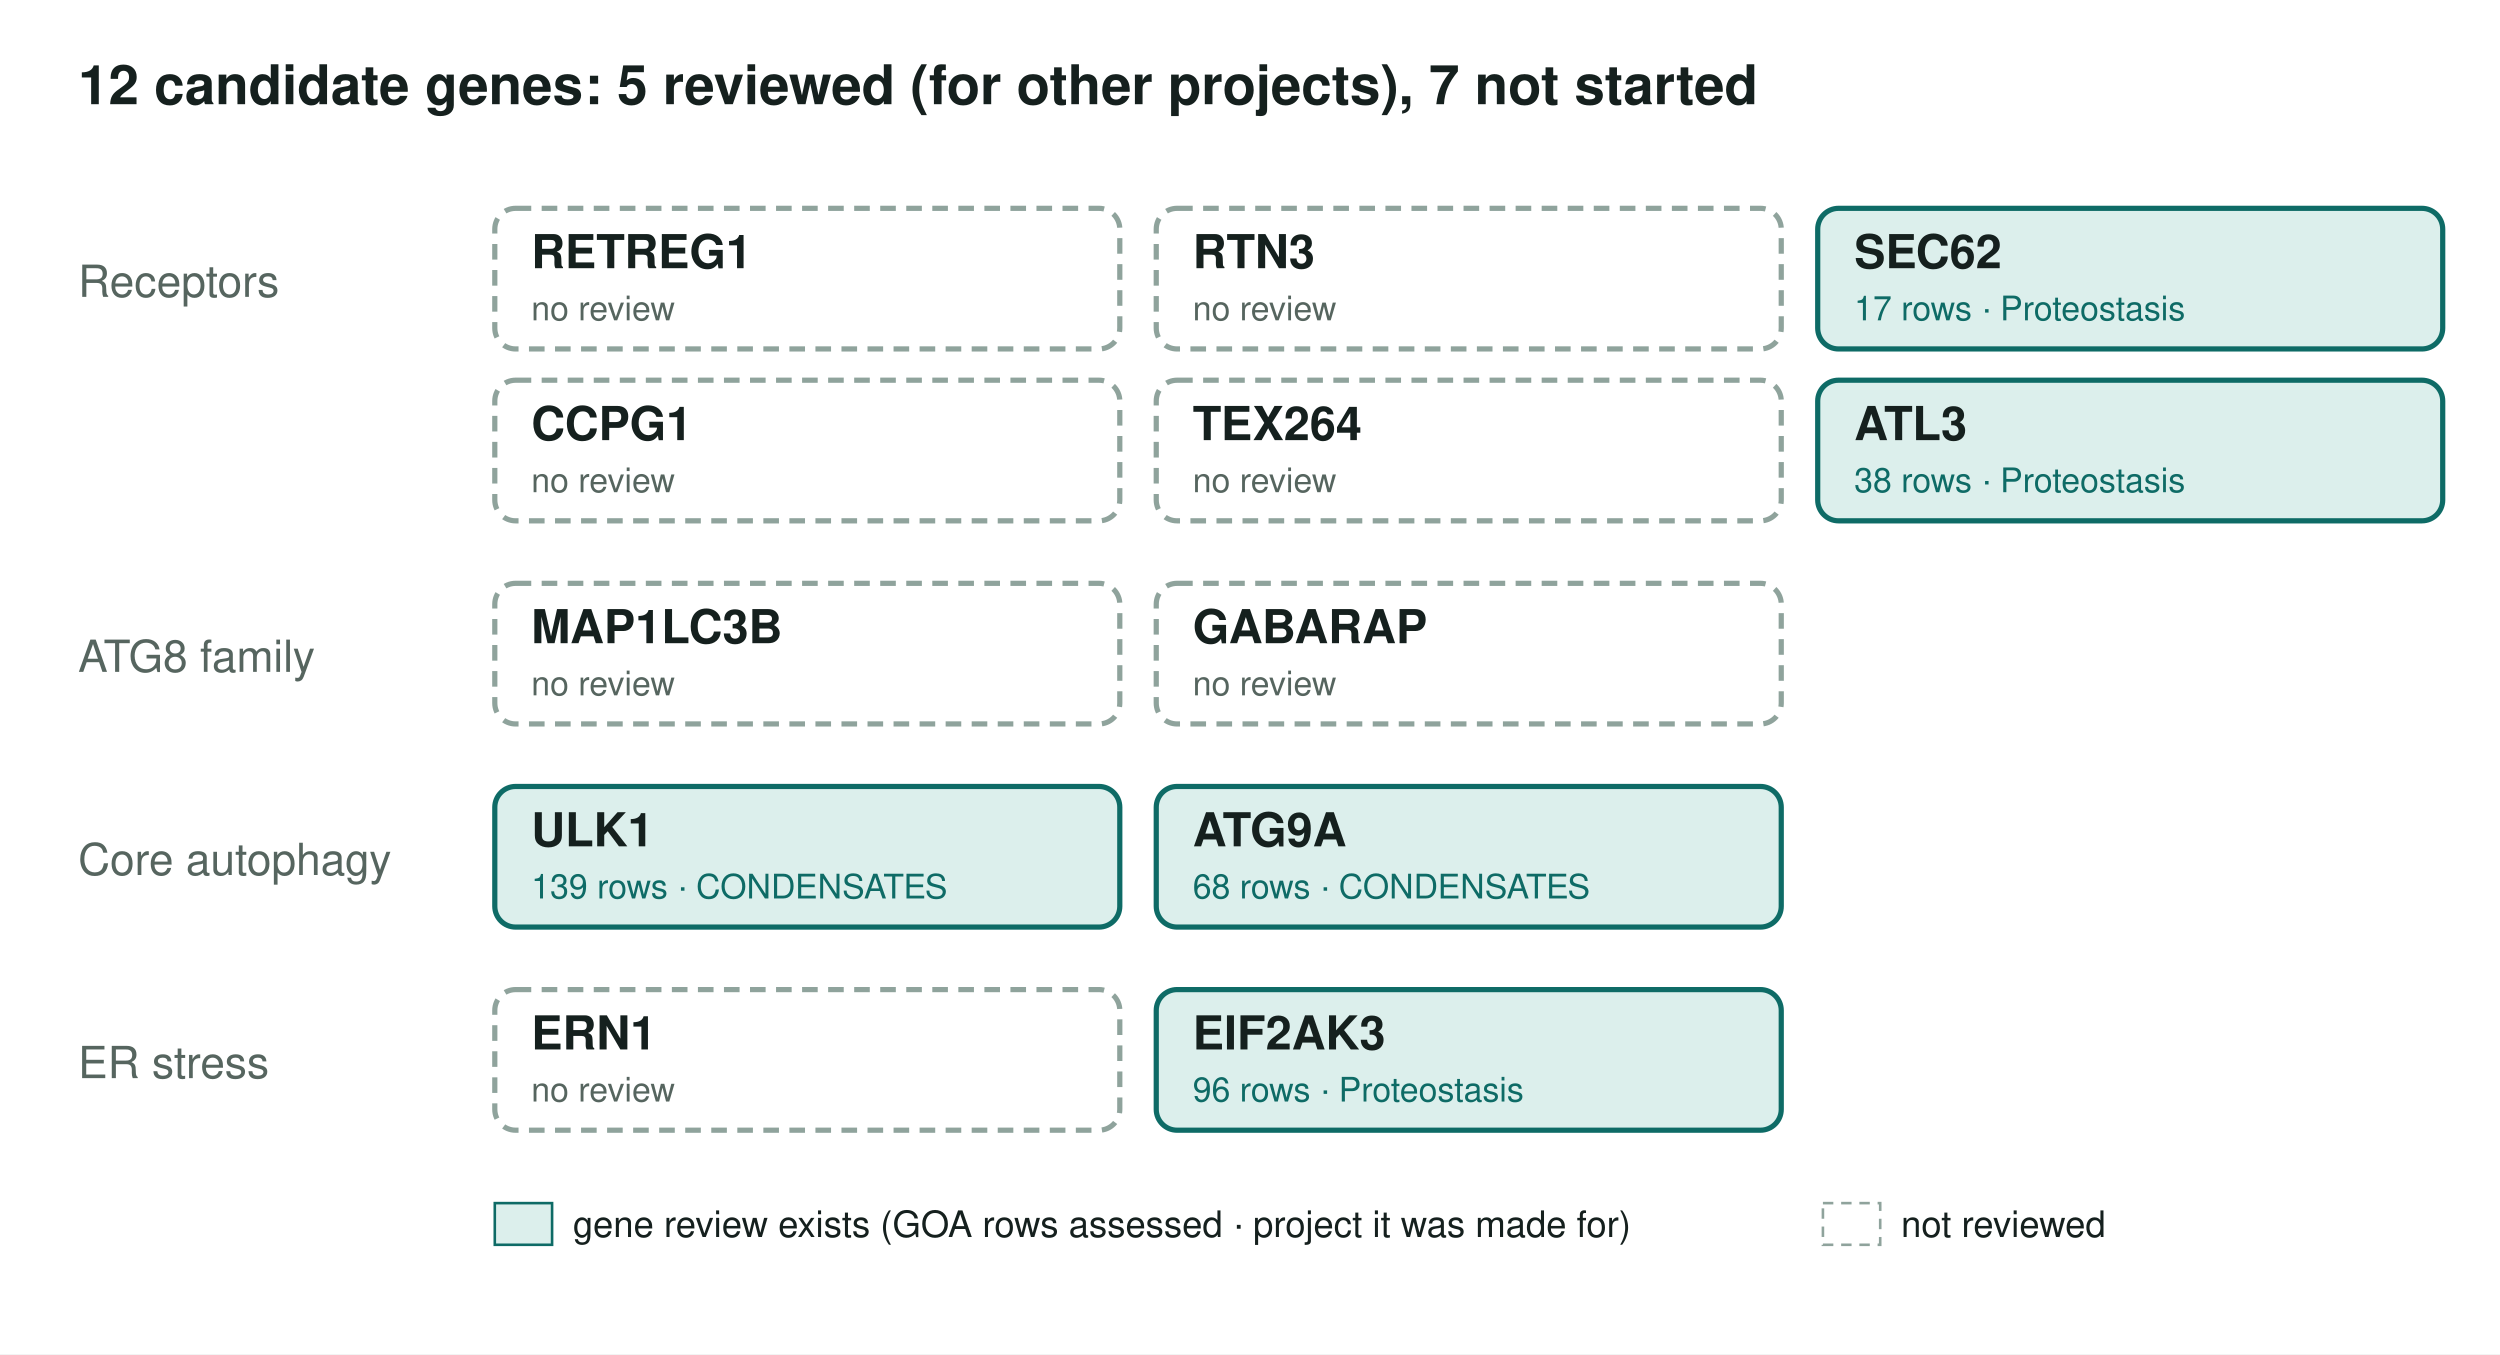
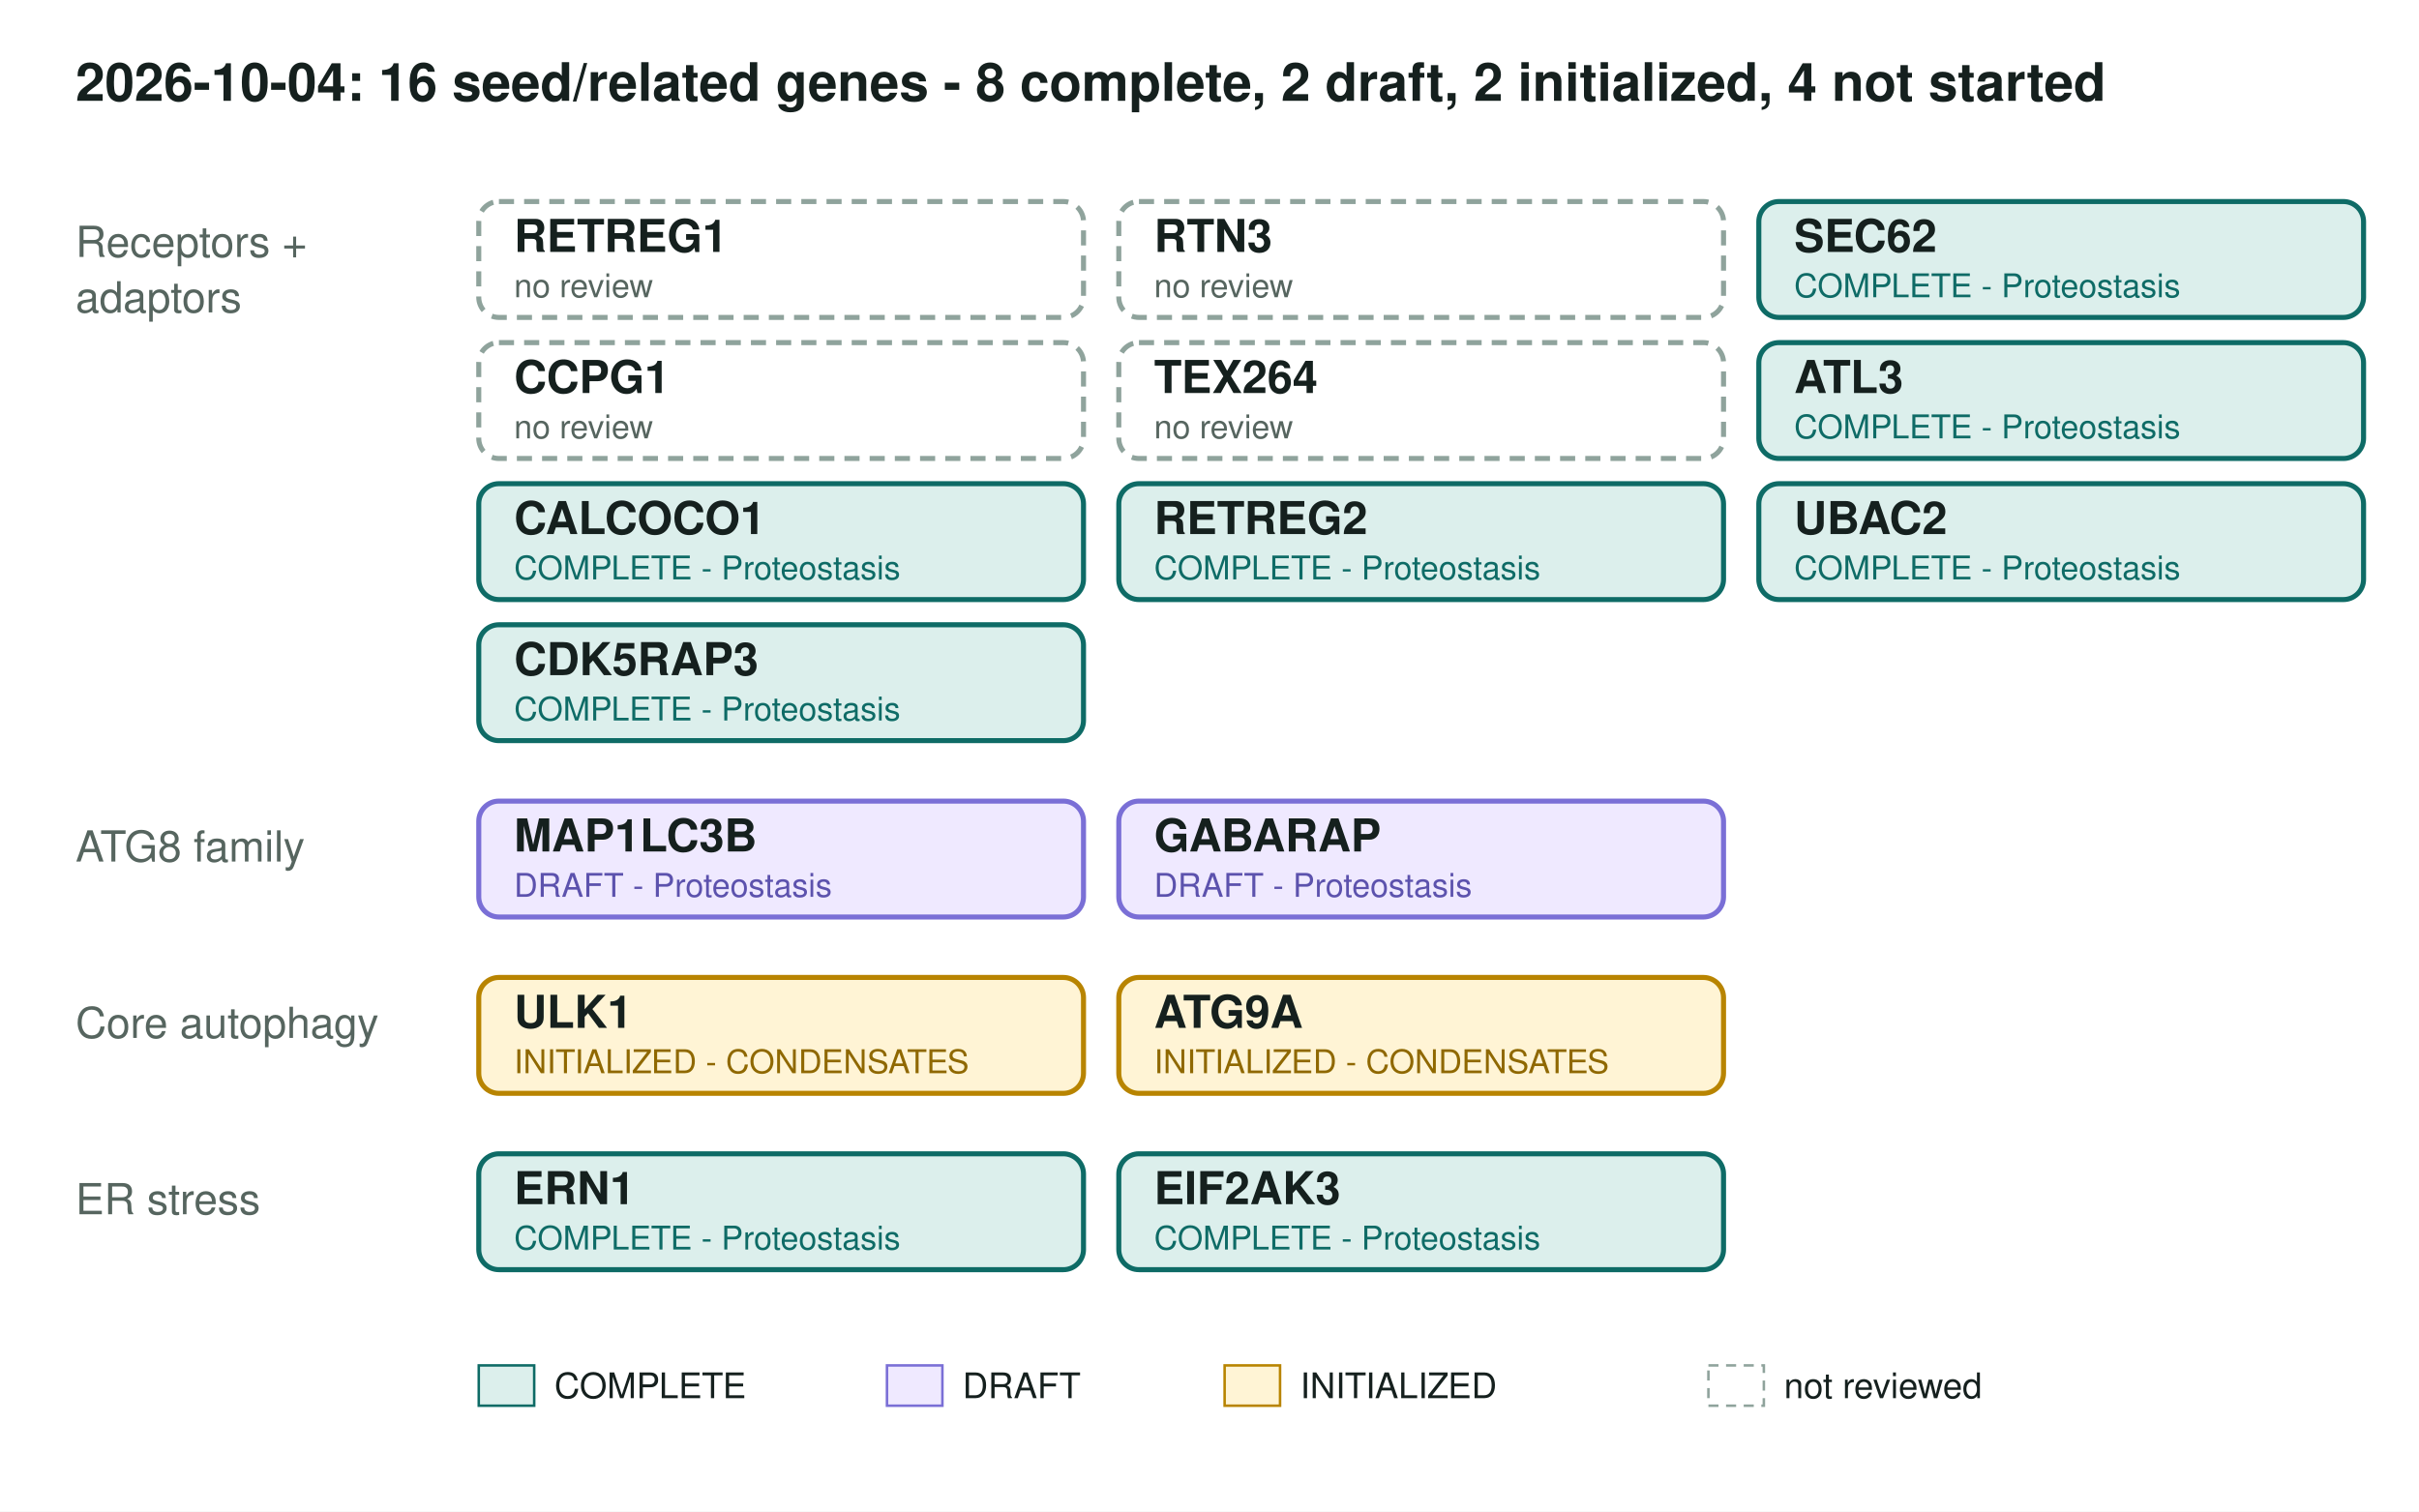
- <svg xmlns="http://www.w3.org/2000/svg" viewBox="0 0 960 520" width="960" height="520" font-family="Helvetica, Arial, sans-serif">
-   <rect x="0" y="0" width="960" height="520" fill="#ffffff" />
-   <text x="30" y="40" font-size="21" font-weight="bold" fill="#15201e">12 candidate genes: 5 reviewed (for other projects), 7 not started</text>
-   <text x="30" y="114" font-size="17" fill="#56655f">Receptors</text>
-   <rect x="190" y="80" width="240" height="54" rx="8" fill="#ffffff" stroke="#8fa39c" stroke-width="2" stroke-dasharray="6 4" />
-   <text x="204" y="103" font-size="18" font-weight="bold" fill="#15201e">RETREG1</text>
-   <text x="204" y="123" font-size="13" fill="#56655f">no review</text>
-   <rect x="444" y="80" width="240" height="54" rx="8" fill="#ffffff" stroke="#8fa39c" stroke-width="2" stroke-dasharray="6 4" />
-   <text x="458" y="103" font-size="18" font-weight="bold" fill="#15201e">RTN3</text>
-   <text x="458" y="123" font-size="13" fill="#56655f">no review</text>
-   <rect x="698" y="80" width="240" height="54" rx="8" fill="#dcefec" stroke="#0e6b66" stroke-width="2" />
-   <text x="712" y="103" font-size="18" font-weight="bold" fill="#15201e">SEC62</text>
-   <text x="712" y="123" font-size="13" fill="#0e6b66">17 rows · Proteostasis</text>
-   <rect x="190" y="146" width="240" height="54" rx="8" fill="#ffffff" stroke="#8fa39c" stroke-width="2" stroke-dasharray="6 4" />
-   <text x="204" y="169" font-size="18" font-weight="bold" fill="#15201e">CCPG1</text>
-   <text x="204" y="189" font-size="13" fill="#56655f">no review</text>
-   <rect x="444" y="146" width="240" height="54" rx="8" fill="#ffffff" stroke="#8fa39c" stroke-width="2" stroke-dasharray="6 4" />
-   <text x="458" y="169" font-size="18" font-weight="bold" fill="#15201e">TEX264</text>
-   <text x="458" y="189" font-size="13" fill="#56655f">no review</text>
-   <rect x="698" y="146" width="240" height="54" rx="8" fill="#dcefec" stroke="#0e6b66" stroke-width="2" />
-   <text x="712" y="169" font-size="18" font-weight="bold" fill="#15201e">ATL3</text>
-   <text x="712" y="189" font-size="13" fill="#0e6b66">38 rows · Proteostasis</text>
-   <text x="30" y="258" font-size="17" fill="#56655f">ATG8 family</text>
-   <rect x="190" y="224" width="240" height="54" rx="8" fill="#ffffff" stroke="#8fa39c" stroke-width="2" stroke-dasharray="6 4" />
-   <text x="204" y="247" font-size="18" font-weight="bold" fill="#15201e">MAP1LC3B</text>
-   <text x="204" y="267" font-size="13" fill="#56655f">no review</text>
-   <rect x="444" y="224" width="240" height="54" rx="8" fill="#ffffff" stroke="#8fa39c" stroke-width="2" stroke-dasharray="6 4" />
-   <text x="458" y="247" font-size="18" font-weight="bold" fill="#15201e">GABARAP</text>
-   <text x="458" y="267" font-size="13" fill="#56655f">no review</text>
-   <text x="30" y="336" font-size="17" fill="#56655f">Core autophagy</text>
-   <rect x="190" y="302" width="240" height="54" rx="8" fill="#dcefec" stroke="#0e6b66" stroke-width="2" />
-   <text x="204" y="325" font-size="18" font-weight="bold" fill="#15201e">ULK1</text>
-   <text x="204" y="345" font-size="13" fill="#0e6b66">139 rows · CONDENSATES</text>
-   <rect x="444" y="302" width="240" height="54" rx="8" fill="#dcefec" stroke="#0e6b66" stroke-width="2" />
-   <text x="458" y="325" font-size="18" font-weight="bold" fill="#15201e">ATG9A</text>
-   <text x="458" y="345" font-size="13" fill="#0e6b66">68 rows · CONDENSATES</text>
-   <text x="30" y="414" font-size="17" fill="#56655f">ER stress</text>
-   <rect x="190" y="380" width="240" height="54" rx="8" fill="#ffffff" stroke="#8fa39c" stroke-width="2" stroke-dasharray="6 4" />
-   <text x="204" y="403" font-size="18" font-weight="bold" fill="#15201e">ERN1</text>
-   <text x="204" y="423" font-size="13" fill="#56655f">no review</text>
-   <rect x="444" y="380" width="240" height="54" rx="8" fill="#dcefec" stroke="#0e6b66" stroke-width="2" />
-   <text x="458" y="403" font-size="18" font-weight="bold" fill="#15201e">EIF2AK3</text>
-   <text x="458" y="423" font-size="13" fill="#0e6b66">96 rows · Proteostasis</text>
-   <rect x="190" y="462" width="22" height="16" fill="#dcefec" stroke="#0e6b66" />
-   <text x="220" y="475" font-size="14" fill="#15201e">gene review exists (GOA rows assessed · project it was made for)</text>
-   <rect x="700" y="462" width="22" height="16" fill="#ffffff" stroke="#8fa39c" stroke-dasharray="4 3" />
-   <text x="730" y="475" font-size="14" fill="#15201e">not reviewed</text>
+ <svg xmlns="http://www.w3.org/2000/svg" viewBox="0 0 960 600" width="960" height="600" font-family="Helvetica, Arial, sans-serif">
+   <rect x="0" y="0" width="960" height="600" fill="#ffffff" />
+   <text x="30" y="40" font-size="21" font-weight="bold" fill="#15201e">2026-10-04: 16 seed/related genes - 8 complete, 2 draft, 2 initialized, 4 not started</text>
+   <text x="30" y="102" font-size="17" fill="#56655f">Receptors +</text>
+   <text x="30" y="124" font-size="17" fill="#56655f">adaptors</text>
+   <rect x="190" y="80" width="240" height="46" rx="8" fill="#ffffff" stroke="#8fa39c" stroke-width="2" stroke-dasharray="6 4" />
+   <text x="204" y="100" font-size="18" font-weight="bold" fill="#15201e">RETREG1</text>
+   <text x="204" y="118" font-size="13" fill="#56655f">no review</text>
+   <rect x="444" y="80" width="240" height="46" rx="8" fill="#ffffff" stroke="#8fa39c" stroke-width="2" stroke-dasharray="6 4" />
+   <text x="458" y="100" font-size="18" font-weight="bold" fill="#15201e">RTN3</text>
+   <text x="458" y="118" font-size="13" fill="#56655f">no review</text>
+   <rect x="698" y="80" width="240" height="46" rx="8" fill="#dcefec" stroke="#0e6b66" stroke-width="2" />
+   <text x="712" y="100" font-size="18" font-weight="bold" fill="#15201e">SEC62</text>
+   <text x="712" y="118" font-size="13" fill="#0e6b66">COMPLETE - Proteostasis</text>
+   <rect x="190" y="136" width="240" height="46" rx="8" fill="#ffffff" stroke="#8fa39c" stroke-width="2" stroke-dasharray="6 4" />
+   <text x="204" y="156" font-size="18" font-weight="bold" fill="#15201e">CCPG1</text>
+   <text x="204" y="174" font-size="13" fill="#56655f">no review</text>
+   <rect x="444" y="136" width="240" height="46" rx="8" fill="#ffffff" stroke="#8fa39c" stroke-width="2" stroke-dasharray="6 4" />
+   <text x="458" y="156" font-size="18" font-weight="bold" fill="#15201e">TEX264</text>
+   <text x="458" y="174" font-size="13" fill="#56655f">no review</text>
+   <rect x="698" y="136" width="240" height="46" rx="8" fill="#dcefec" stroke="#0e6b66" stroke-width="2" />
+   <text x="712" y="156" font-size="18" font-weight="bold" fill="#15201e">ATL3</text>
+   <text x="712" y="174" font-size="13" fill="#0e6b66">COMPLETE - Proteostasis</text>
+   <rect x="190" y="192" width="240" height="46" rx="8" fill="#dcefec" stroke="#0e6b66" stroke-width="2" />
+   <text x="204" y="212" font-size="18" font-weight="bold" fill="#15201e">CALCOCO1</text>
+   <text x="204" y="230" font-size="13" fill="#0e6b66">COMPLETE - Proteostasis</text>
+   <rect x="444" y="192" width="240" height="46" rx="8" fill="#dcefec" stroke="#0e6b66" stroke-width="2" />
+   <text x="458" y="212" font-size="18" font-weight="bold" fill="#15201e">RETREG2</text>
+   <text x="458" y="230" font-size="13" fill="#0e6b66">COMPLETE - Proteostasis</text>
+   <rect x="698" y="192" width="240" height="46" rx="8" fill="#dcefec" stroke="#0e6b66" stroke-width="2" />
+   <text x="712" y="212" font-size="18" font-weight="bold" fill="#15201e">UBAC2</text>
+   <text x="712" y="230" font-size="13" fill="#0e6b66">COMPLETE - Proteostasis</text>
+   <rect x="190" y="248" width="240" height="46" rx="8" fill="#dcefec" stroke="#0e6b66" stroke-width="2" />
+   <text x="204" y="268" font-size="18" font-weight="bold" fill="#15201e">CDK5RAP3</text>
+   <text x="204" y="286" font-size="13" fill="#0e6b66">COMPLETE - Proteostasis</text>
+   <text x="30" y="342" font-size="17" fill="#56655f">ATG8 family</text>
+   <rect x="190" y="318" width="240" height="46" rx="8" fill="#efe9ff" stroke="#7a6fd6" stroke-width="2" />
+   <text x="204" y="338" font-size="18" font-weight="bold" fill="#15201e">MAP1LC3B</text>
+   <text x="204" y="356" font-size="13" fill="#5c52ad">DRAFT - Proteostasis</text>
+   <rect x="444" y="318" width="240" height="46" rx="8" fill="#efe9ff" stroke="#7a6fd6" stroke-width="2" />
+   <text x="458" y="338" font-size="18" font-weight="bold" fill="#15201e">GABARAP</text>
+   <text x="458" y="356" font-size="13" fill="#5c52ad">DRAFT - Proteostasis</text>
+   <text x="30" y="412" font-size="17" fill="#56655f">Core autophagy</text>
+   <rect x="190" y="388" width="240" height="46" rx="8" fill="#fff4d5" stroke="#b88400" stroke-width="2" />
+   <text x="204" y="408" font-size="18" font-weight="bold" fill="#15201e">ULK1</text>
+   <text x="204" y="426" font-size="13" fill="#8f6800">INITIALIZED - CONDENSATES</text>
+   <rect x="444" y="388" width="240" height="46" rx="8" fill="#fff4d5" stroke="#b88400" stroke-width="2" />
+   <text x="458" y="408" font-size="18" font-weight="bold" fill="#15201e">ATG9A</text>
+   <text x="458" y="426" font-size="13" fill="#8f6800">INITIALIZED - CONDENSATES</text>
+   <text x="30" y="482" font-size="17" fill="#56655f">ER stress</text>
+   <rect x="190" y="458" width="240" height="46" rx="8" fill="#dcefec" stroke="#0e6b66" stroke-width="2" />
+   <text x="204" y="478" font-size="18" font-weight="bold" fill="#15201e">ERN1</text>
+   <text x="204" y="496" font-size="13" fill="#0e6b66">COMPLETE - Proteostasis</text>
+   <rect x="444" y="458" width="240" height="46" rx="8" fill="#dcefec" stroke="#0e6b66" stroke-width="2" />
+   <text x="458" y="478" font-size="18" font-weight="bold" fill="#15201e">EIF2AK3</text>
+   <text x="458" y="496" font-size="13" fill="#0e6b66">COMPLETE - Proteostasis</text>
+   <rect x="190" y="542" width="22" height="16" fill="#dcefec" stroke="#0e6b66" />
+   <text x="220" y="555" font-size="14" fill="#15201e">COMPLETE</text>
+   <rect x="352" y="542" width="22" height="16" fill="#efe9ff" stroke="#7a6fd6" />
+   <text x="382" y="555" font-size="14" fill="#15201e">DRAFT</text>
+   <rect x="486" y="542" width="22" height="16" fill="#fff4d5" stroke="#b88400" />
+   <text x="516" y="555" font-size="14" fill="#15201e">INITIALIZED</text>
+   <rect x="678" y="542" width="22" height="16" fill="#ffffff" stroke="#8fa39c" stroke-dasharray="4 3" />
+   <text x="708" y="555" font-size="14" fill="#15201e">not reviewed</text>
</svg>
